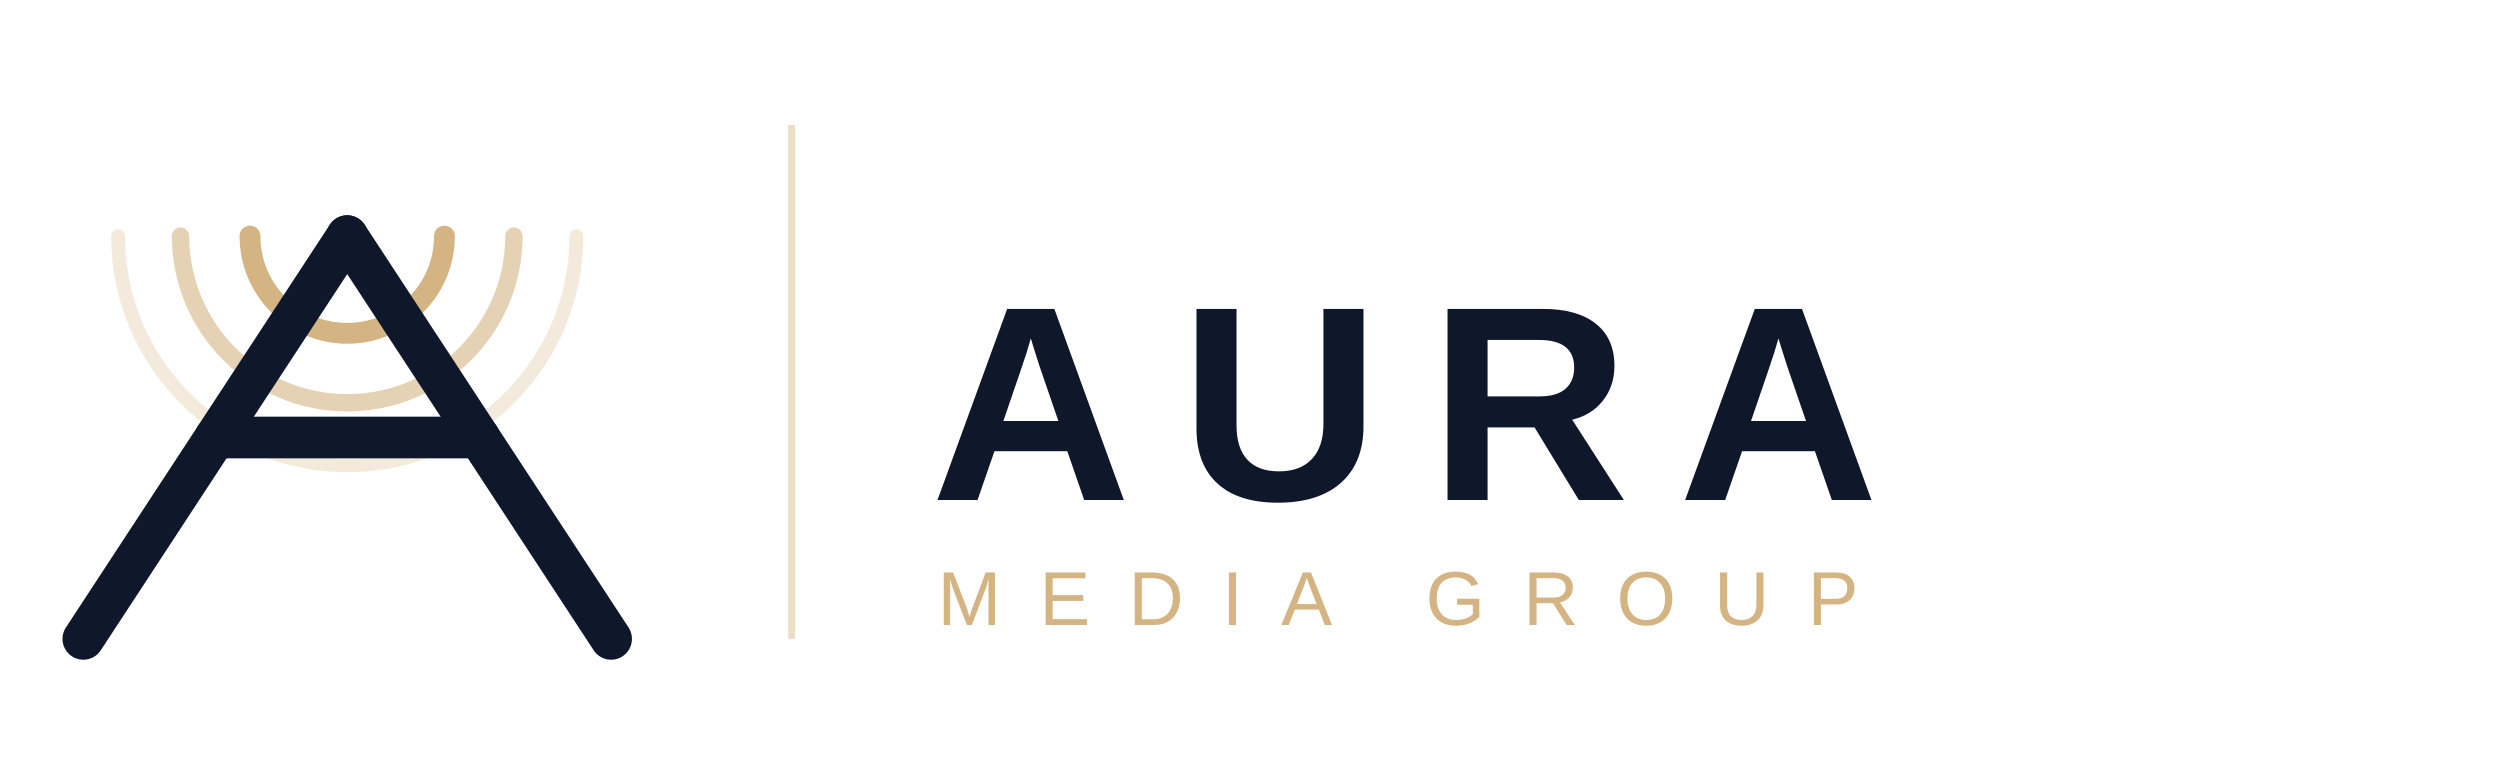
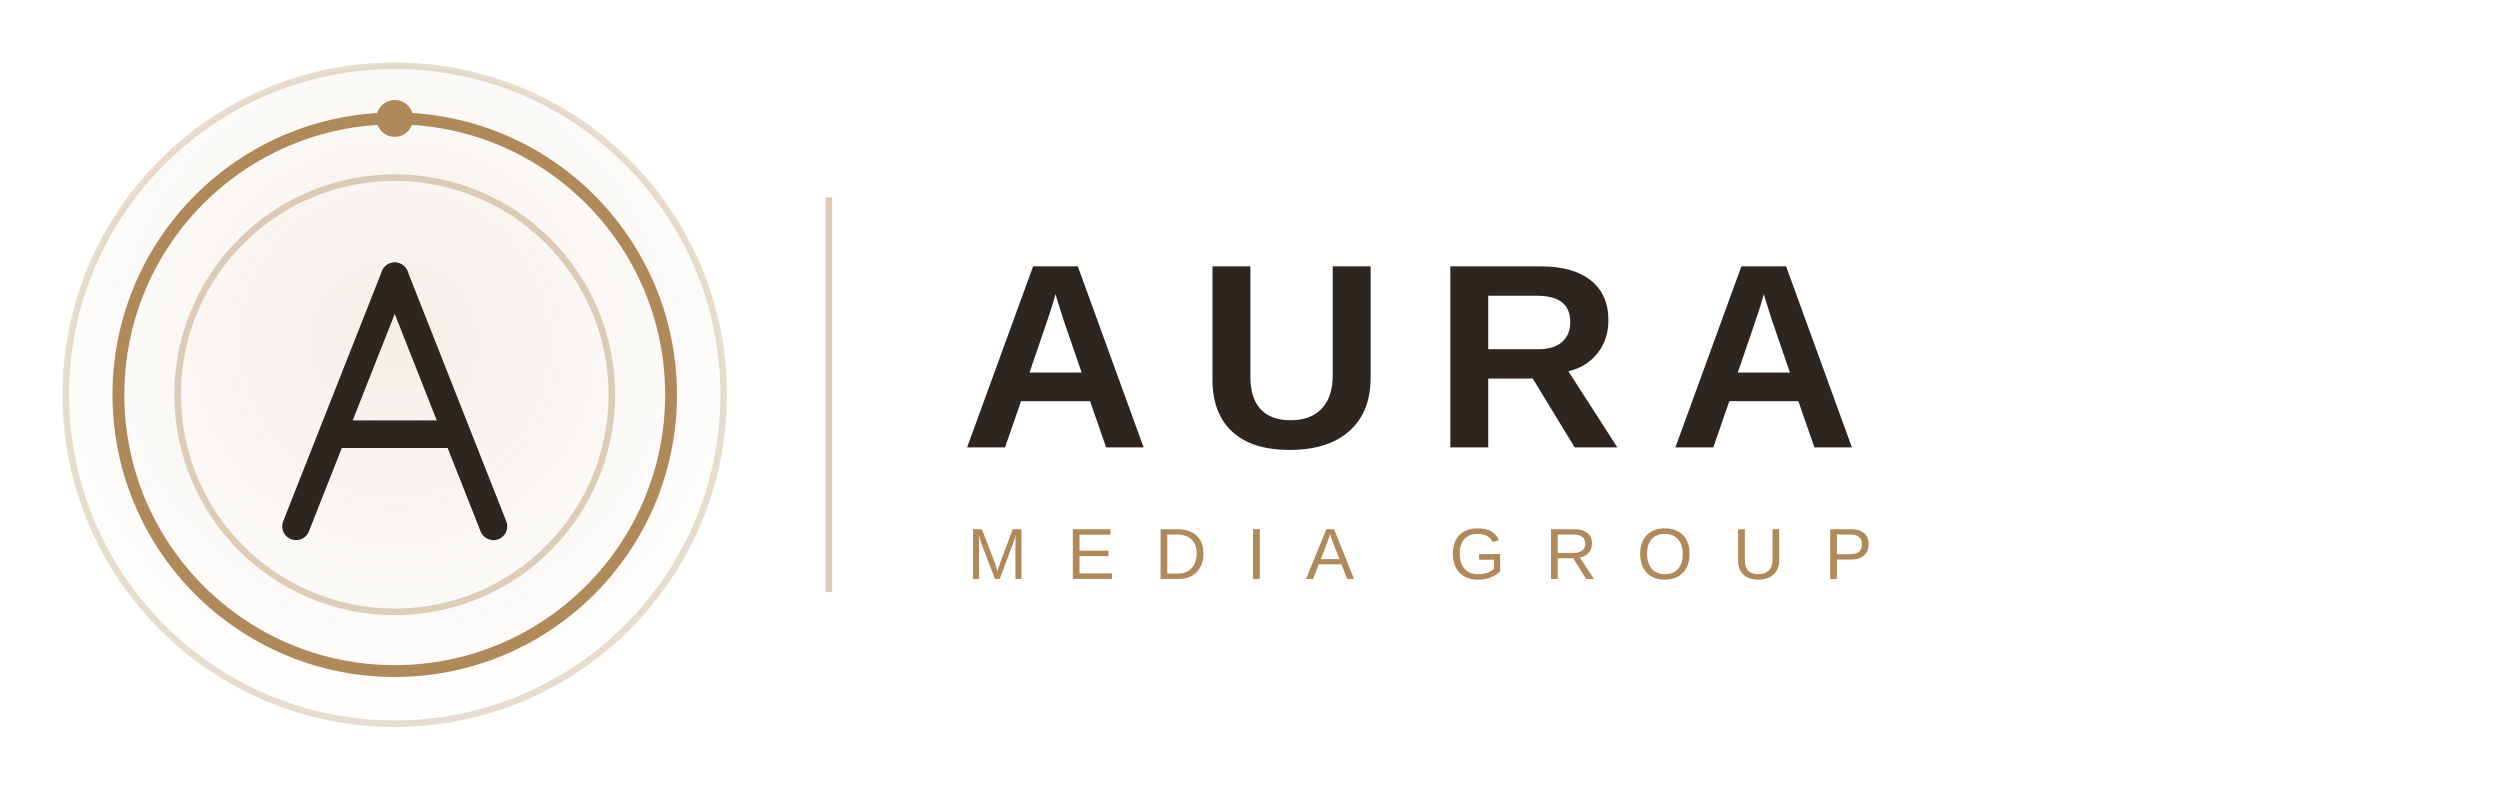
- <svg xmlns="http://www.w3.org/2000/svg" viewBox="0 0 360 110" width="360" height="110">
+ <svg xmlns="http://www.w3.org/2000/svg" viewBox="0 0 380 120" width="380" height="120">
  <defs>
-     <style>
-       .wm-name {
-         font-family: 'Montserrat', 'Arial Black', Arial, sans-serif;
-         font-size: 40px;
-         font-weight: 800;
-         fill: #0F172A;
-         letter-spacing: 7px;
-       }
-       .wm-sub {
-         font-family: 'Montserrat', Arial, sans-serif;
-         font-size: 11px;
-         font-weight: 400;
-         fill: #D4B483;
-         letter-spacing: 5.5px;
-       }
-     </style>
+     <radialGradient id="halo" cx="50%" cy="42%" r="60%">
+       <stop offset="0%" stop-color="#B0895A" stop-opacity="0.14" />
+       <stop offset="100%" stop-color="#B0895A" stop-opacity="0" />
+     </radialGradient>
  </defs>
-   <path d="M 17,34 A 33,33 0 0 0 83,34" fill="none" stroke="#D4B483" stroke-width="2" stroke-linecap="round" opacity="0.28" />
-   <path d="M 26,34 A 24,24 0 0 0 74,34" fill="none" stroke="#D4B483" stroke-width="2.5" stroke-linecap="round" opacity="0.60" />
-   <path d="M 36,34 A 14,14 0 0 0 64,34" fill="none" stroke="#D4B483" stroke-width="3" stroke-linecap="round" opacity="1" />
-   <line x1="12" y1="92" x2="50" y2="34" stroke="#0F172A" stroke-width="6" stroke-linecap="round" />
-   <line x1="88" y1="92" x2="50" y2="34" stroke="#0F172A" stroke-width="6" stroke-linecap="round" />
-   <line x1="31" y1="63" x2="69" y2="63" stroke="#0F172A" stroke-width="6" stroke-linecap="round" />
-   <line x1="114" y1="18" x2="114" y2="92" stroke="#D4B483" stroke-width="1" opacity="0.45" />
-   <text x="134" y="72" class="wm-name">AURA</text>
-   <text x="135" y="90" class="wm-sub">MEDIA GROUP</text>
+   <circle cx="60" cy="60" r="50" fill="url(#halo)" />
+   <circle cx="60" cy="60" r="50" fill="none" stroke="#B0895A" stroke-width="1" opacity="0.30" />
+   <circle cx="60" cy="60" r="42" fill="none" stroke="#B0895A" stroke-width="1.8" opacity="1" />
+   <circle cx="60" cy="60" r="33" fill="none" stroke="#B0895A" stroke-width="1" opacity="0.40" />
+   <circle cx="60" cy="18" r="2.8" fill="#B0895A" />
+   <line x1="45" y1="80" x2="60" y2="42" stroke="#2D2620" stroke-width="4.2" stroke-linecap="round" />
+   <line x1="75" y1="80" x2="60" y2="42" stroke="#2D2620" stroke-width="4.2" stroke-linecap="round" />
+   <line x1="51" y1="66" x2="69" y2="66" stroke="#2D2620" stroke-width="4.2" stroke-linecap="round" />
+   <line x1="126" y1="30" x2="126" y2="90" stroke="#B0895A" stroke-width="1" opacity="0.45" />
+   <text x="146" y="68" font-family="Montserrat, 'Arial Black', Arial, sans-serif" font-size="40" font-weight="800" fill="#2D2620" letter-spacing="7">AURA</text>
+   <text x="147" y="88" font-family="Montserrat, Arial, sans-serif" font-size="11" font-weight="400" fill="#B0895A" letter-spacing="6">MEDIA GROUP</text>
</svg>
